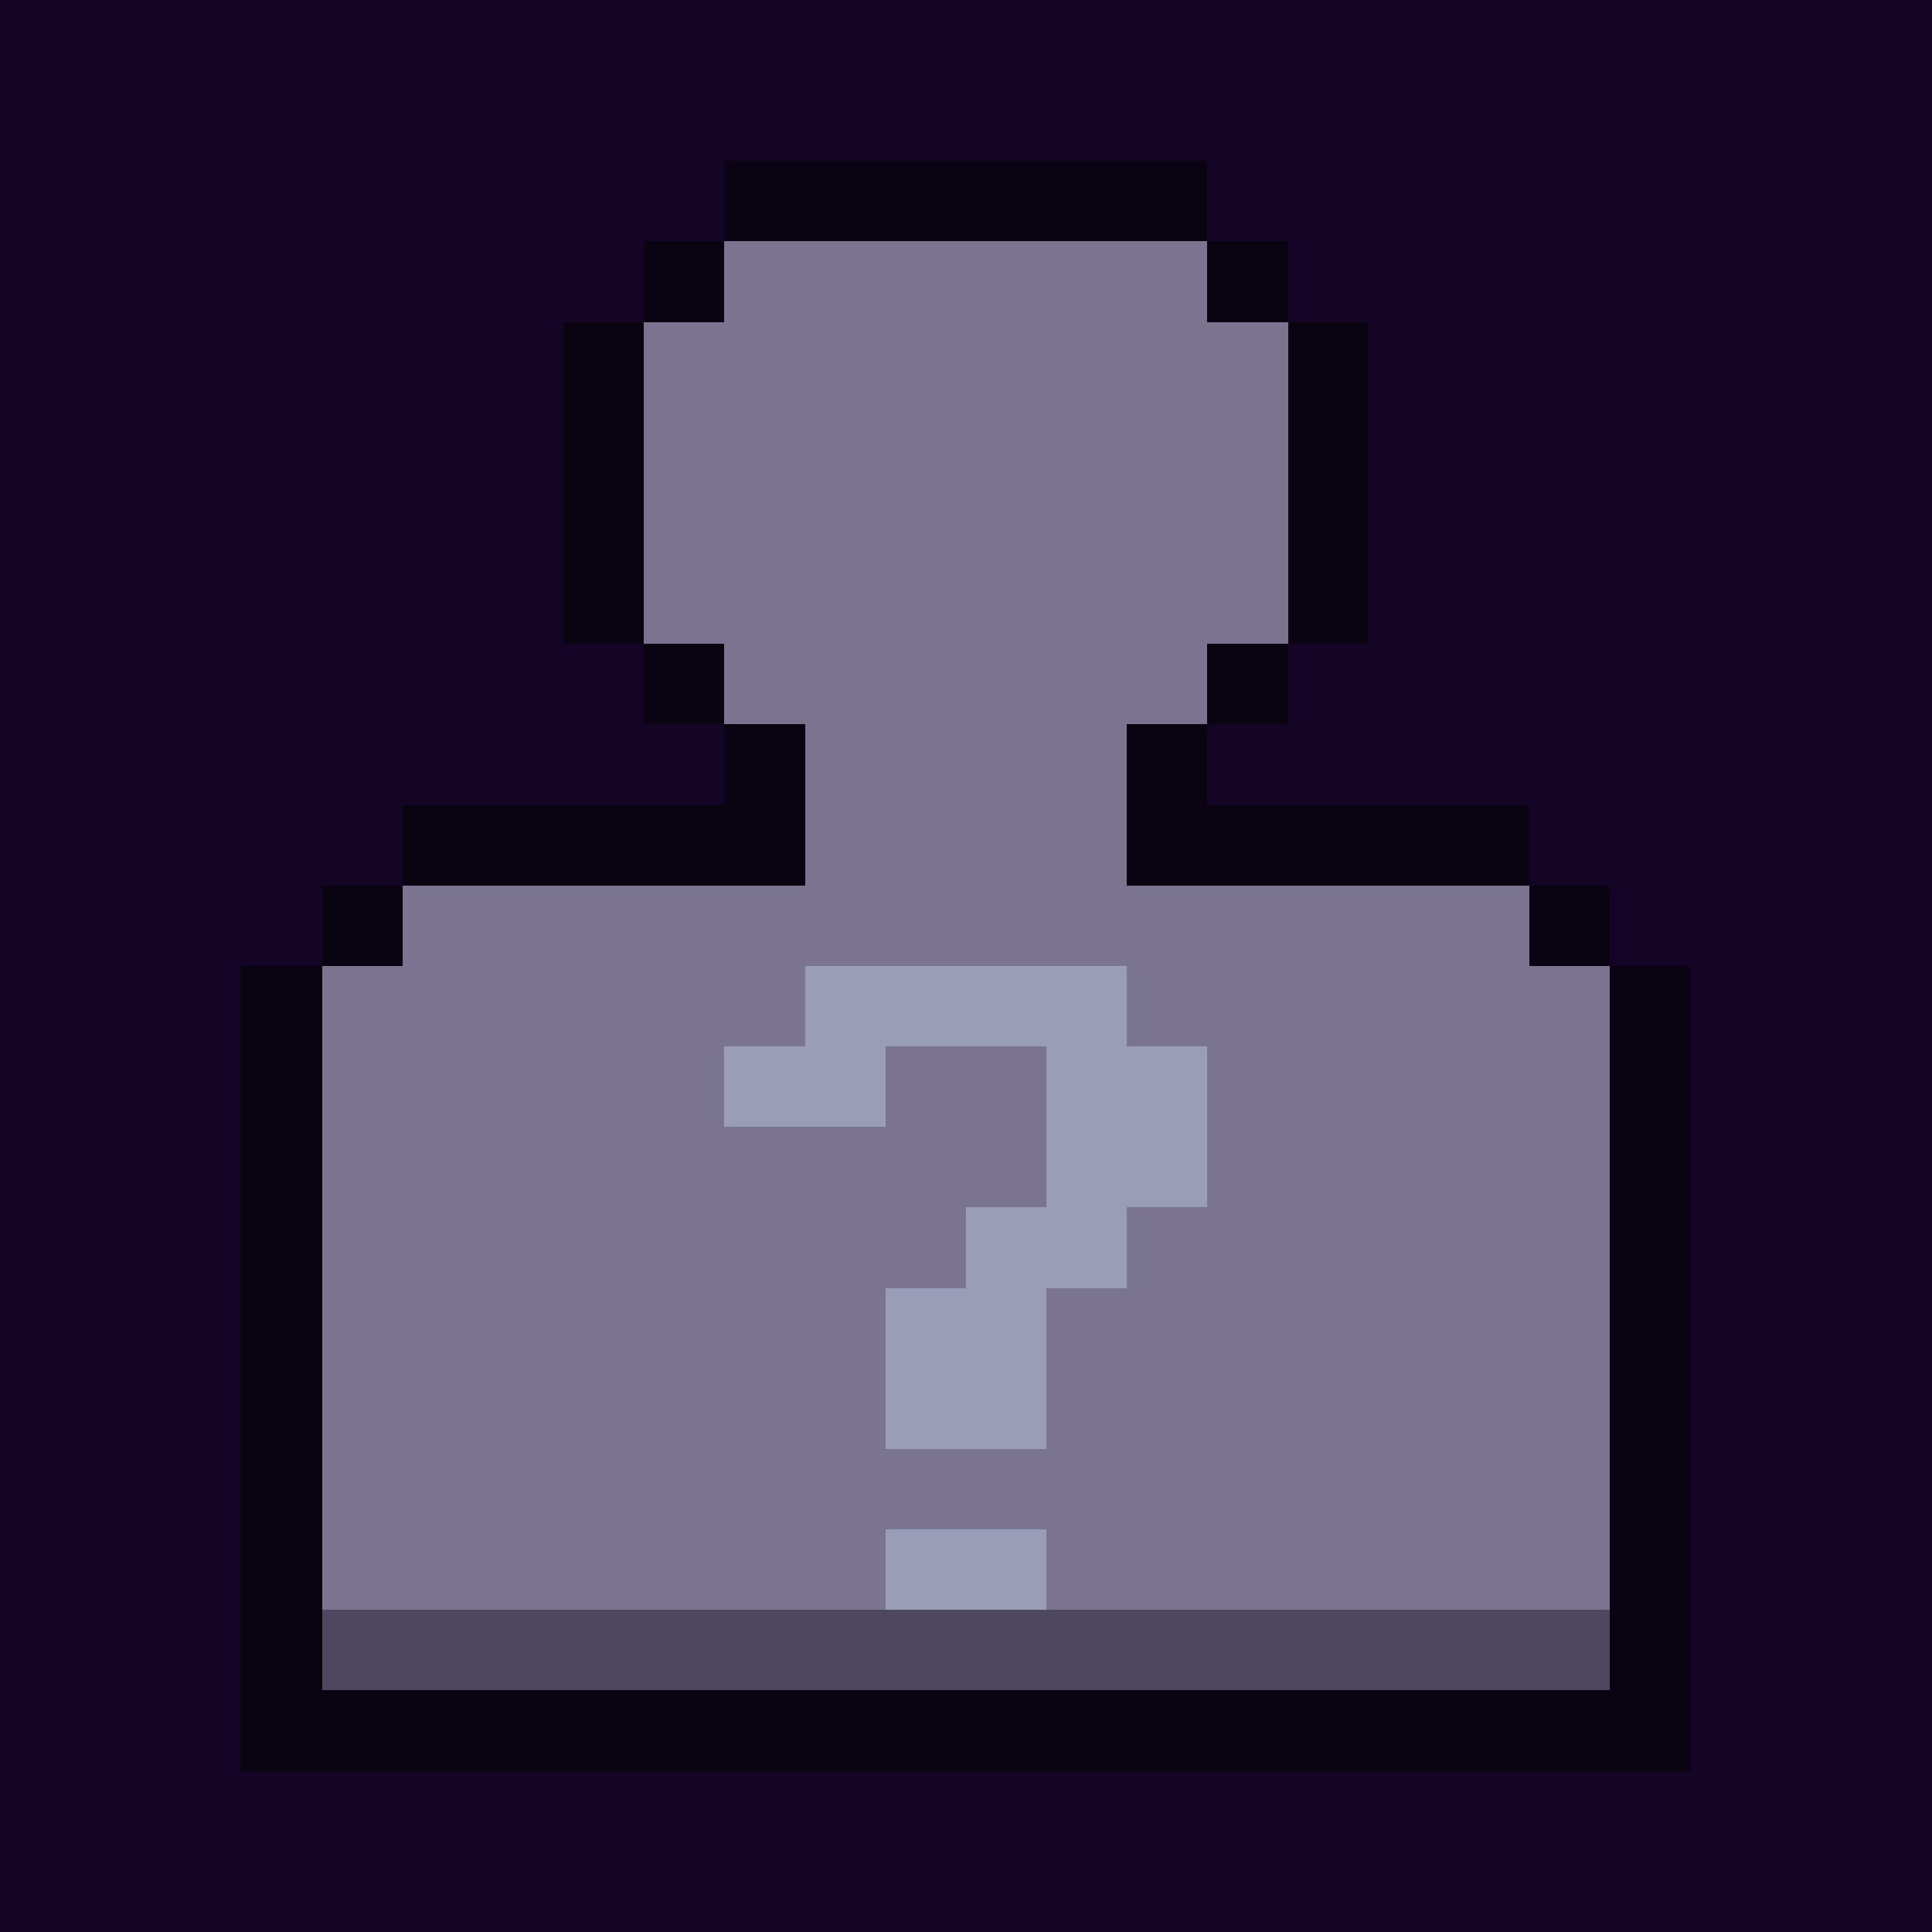
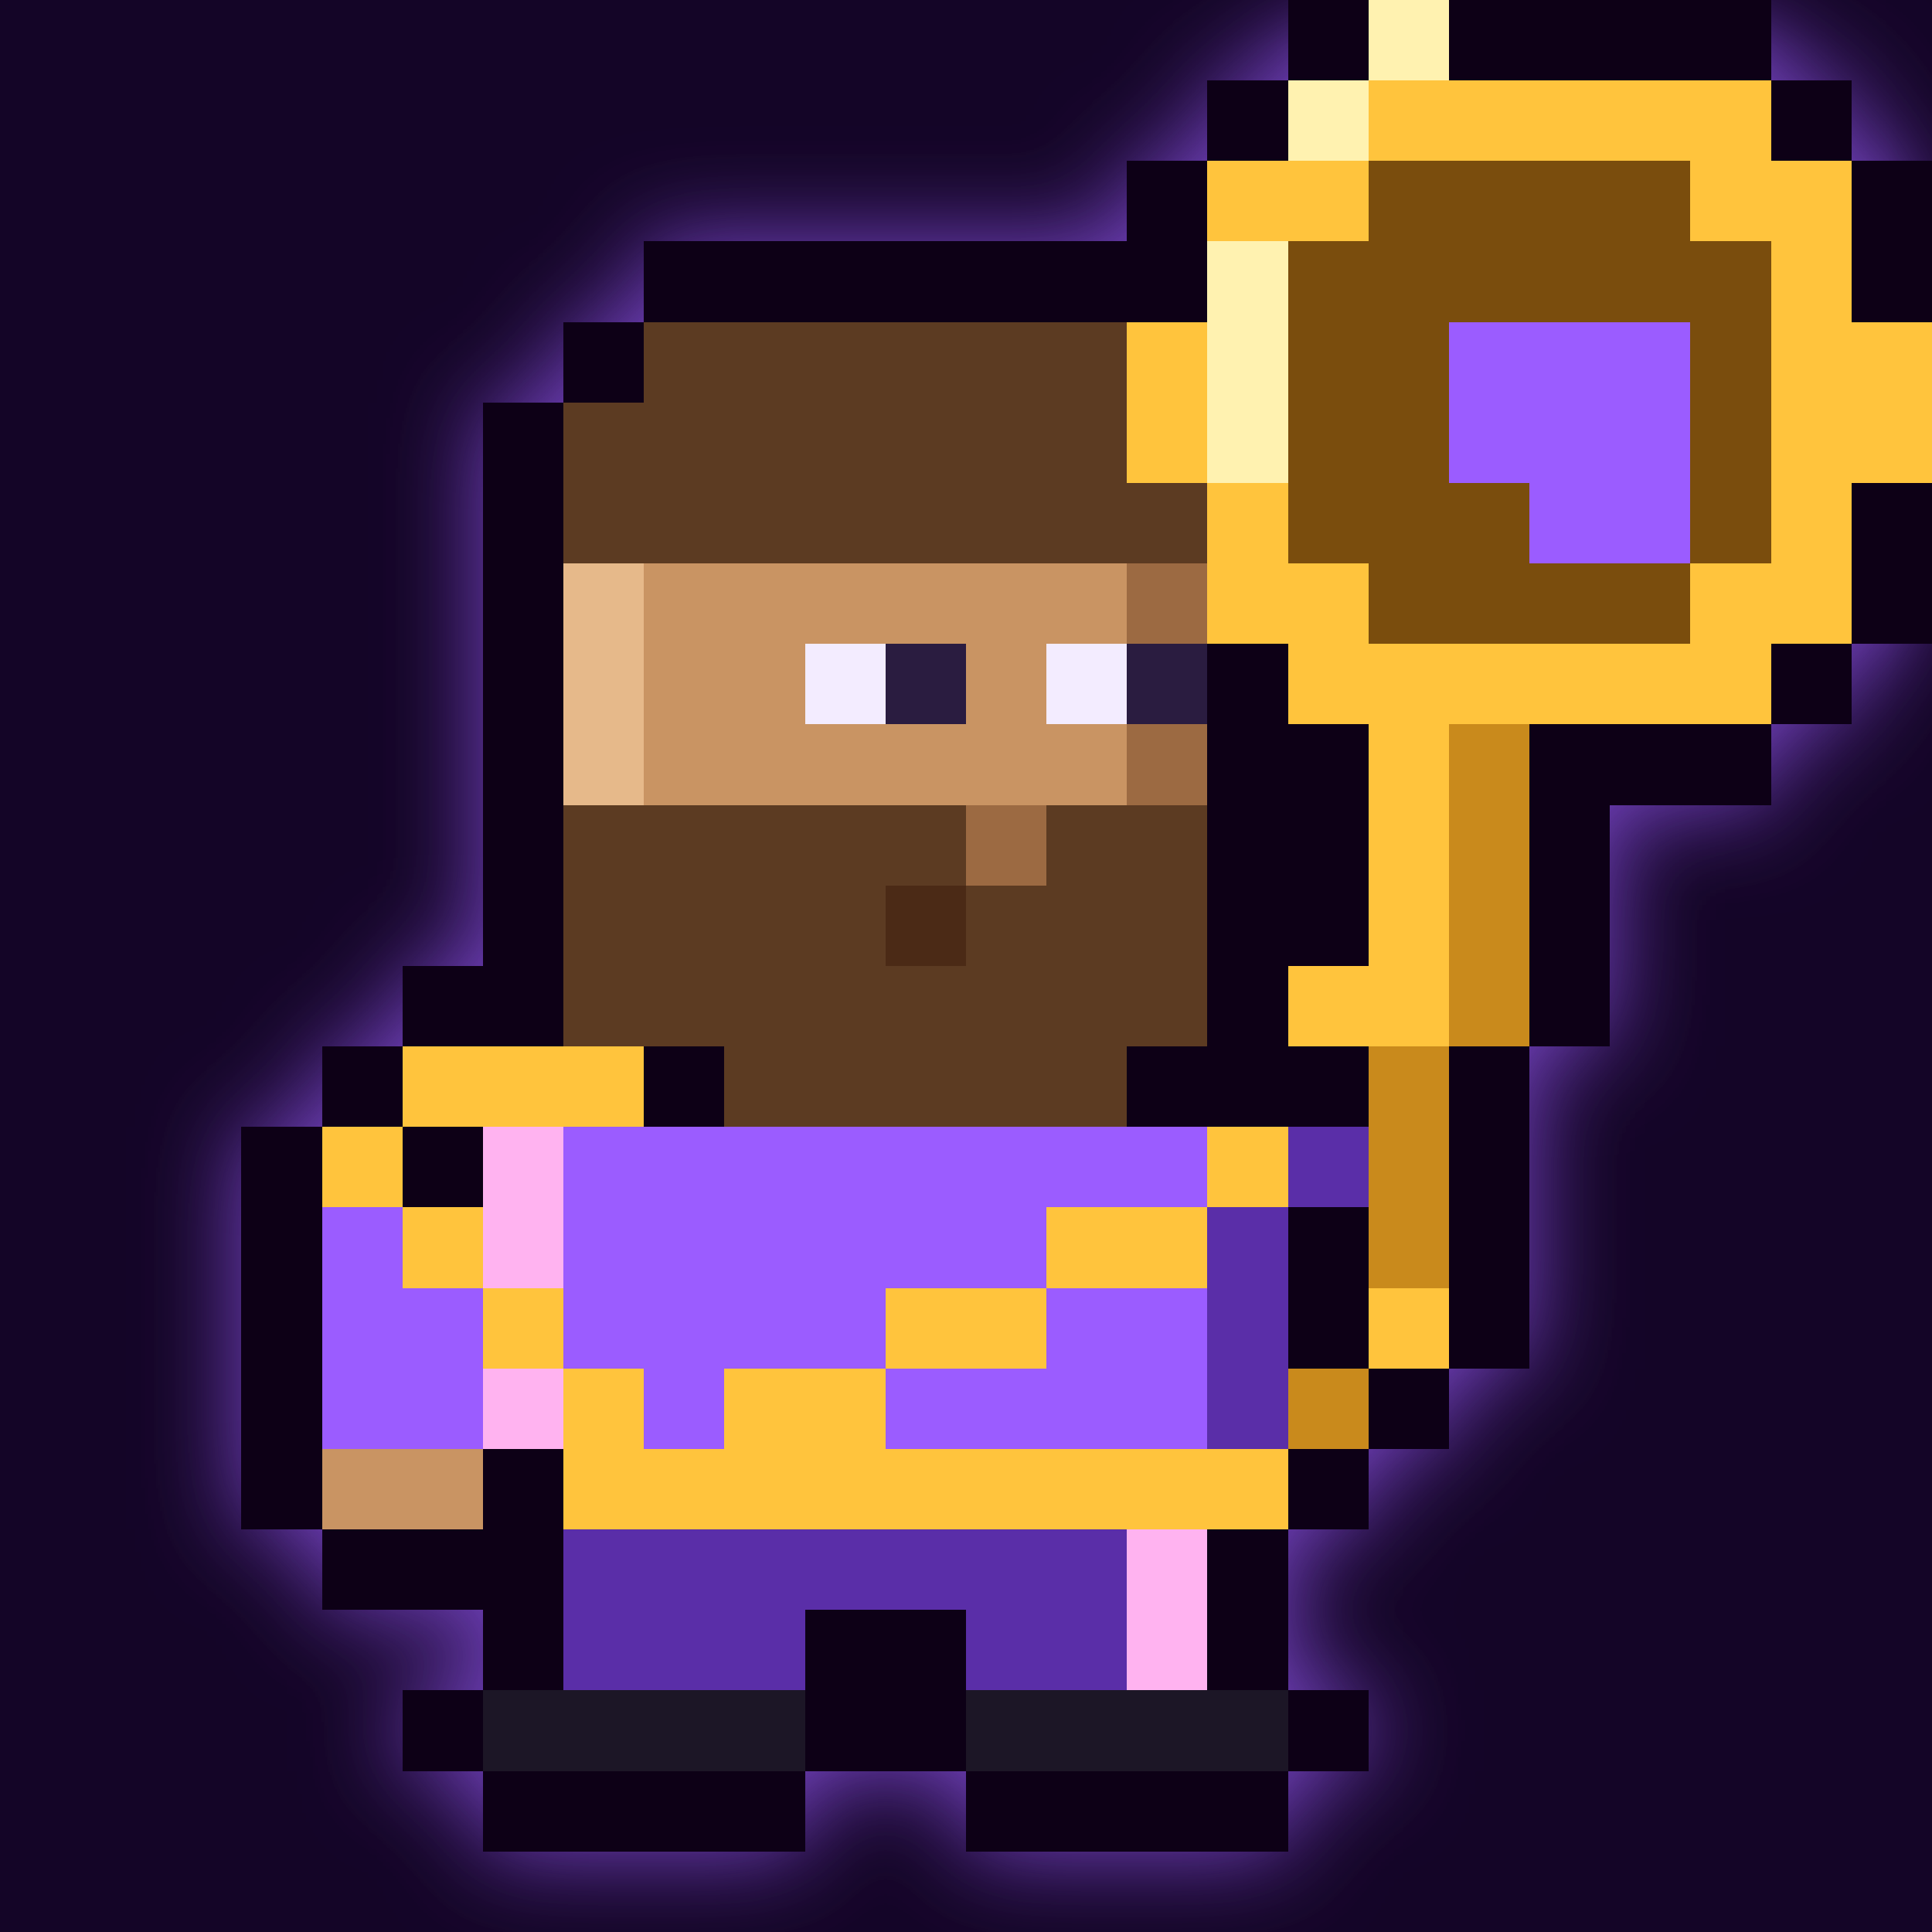
<svg xmlns="http://www.w3.org/2000/svg" width="96" height="96" viewBox="0 0 24 24" shape-rendering="crispEdges">
+   <filter id="glow-hero_sousaphone" x="-20%" y="-20%" width="140%" height="140%">
+     <feDropShadow dx="0" dy="0" stdDeviation="0.6" flood-color="#9b5cff" flood-opacity="0.75" />
+   </filter>
  <rect width="24" height="24" fill="#140527" />
-   <path fill="#0a0412" d="M9 2h6v1h-6zM8 3h1v1h-1zM15 3h1v1h-1zM7 4h1v1h-1zM16 4h1v1h-1zM7 5h1v1h-1zM16 5h1v1h-1zM7 6h1v1h-1zM16 6h1v1h-1zM7 7h1v1h-1zM16 7h1v1h-1zM8 8h1v1h-1zM15 8h1v1h-1zM9 9h1v1h-1zM14 9h1v1h-1zM5 10h5v1h-5zM14 10h5v1h-5zM4 11h1v1h-1zM19 11h1v1h-1zM3 12h1v1h-1zM20 12h1v1h-1zM3 13h1v1h-1zM20 13h1v1h-1zM3 14h1v1h-1zM20 14h1v1h-1zM3 15h1v1h-1zM20 15h1v1h-1zM3 16h1v1h-1zM20 16h1v1h-1zM3 17h1v1h-1zM20 17h1v1h-1zM3 18h1v1h-1zM20 18h1v1h-1zM3 19h1v1h-1zM20 19h1v1h-1zM3 20h1v1h-1zM20 20h1v1h-1zM3 21h18v1h-18z" />
-   <path fill="#7a7490" d="M9 3h6v1h-6zM8 4h8v1h-8zM8 5h8v1h-8zM8 6h8v1h-8zM8 7h8v1h-8zM9 8h6v1h-6zM10 9h4v1h-4zM10 10h4v1h-4zM5 11h14v1h-14zM4 12h6v1h-6zM14 12h6v1h-6zM4 13h5v1h-5zM11 13h2v1h-2zM15 13h5v1h-5zM4 14h9v1h-9zM15 14h5v1h-5zM4 15h8v1h-8zM14 15h6v1h-6zM4 16h7v1h-7zM13 16h7v1h-7zM4 17h7v1h-7zM13 17h7v1h-7zM4 18h16v1h-16zM4 19h7v1h-7zM13 19h7v1h-7z" />
-   <path fill="#9a9db8" d="M10 12h4v1h-4zM9 13h2v1h-2zM13 13h2v1h-2zM13 14h2v1h-2zM12 15h2v1h-2zM11 16h2v1h-2zM11 17h2v1h-2zM11 19h2v1h-2z" />
-   <path fill="#4d4860" d="M4 20h16v1h-16z" />
+   <g filter="url(#glow-hero_sousaphone)">
+     <path fill="#0a0412" d="M16 0h1v1h-1zM18 0h4v1h-4zM15 1h1v1h-1zM22 1h1v1h-1zM14 2h1v1h-1zM23 2h1v1h-1zM8 3h7v1h-7zM23 3h1v1h-1zM7 4h1v1h-1zM6 5h1v1h-1zM6 6h1v1h-1zM23 6h1v1h-1zM6 7h1v1h-1zM23 7h1v1h-1zM6 8h1v1h-1zM15 8h1v1h-1zM22 8h1v1h-1zM6 9h1v1h-1zM15 9h2v1h-2zM19 9h3v1h-3zM6 10h1v1h-1zM15 10h2v1h-2zM19 10h1v1h-1zM6 11h1v1h-1zM15 11h2v1h-2zM19 11h1v1h-1zM5 12h2v1h-2zM15 12h1v1h-1zM19 12h1v1h-1zM4 13h1v1h-1zM8 13h1v1h-1zM14 13h3v1h-3zM18 13h1v1h-1zM3 14h1v1h-1zM5 14h1v1h-1zM18 14h1v1h-1zM3 15h1v1h-1zM16 15h1v1h-1zM18 15h1v1h-1zM3 16h1v1h-1zM16 16h1v1h-1zM18 16h1v1h-1zM3 17h1v1h-1zM17 17h1v1h-1zM3 18h1v1h-1zM6 18h1v1h-1zM16 18h1v1h-1zM4 19h3v1h-3zM15 19h1v1h-1zM6 20h1v1h-1zM10 20h2v1h-2zM15 20h1v1h-1zM5 21h1v1h-1zM10 21h2v1h-2zM16 21h1v1h-1zM6 22h4v1h-4zM12 22h4v1h-4z" />
+     <path fill="#fff2b0" d="M17 0h1v1h-1zM16 1h1v1h-1zM15 3h1v1h-1zM15 4h1v1h-1zM15 5h1v1h-1z" />
+     <path fill="#ffc43d" d="M17 1h5v1h-5zM15 2h2v1h-2zM21 2h2v1h-2zM22 3h1v1h-1zM14 4h1v1h-1zM22 4h2v1h-2zM14 5h1v1h-1zM22 5h2v1h-2zM15 6h1v1h-1zM22 6h1v1h-1zM15 7h2v1h-2zM21 7h2v1h-2zM16 8h6v1h-6zM17 9h1v1h-1zM17 10h1v1h-1zM17 11h1v1h-1zM16 12h2v1h-2zM5 13h3v1h-3zM4 14h1v1h-1zM15 14h1v1h-1zM5 15h1v1h-1zM13 15h2v1h-2zM6 16h1v1h-1zM11 16h2v1h-2zM17 16h1v1h-1zM7 17h1v1h-1zM9 17h2v1h-2zM7 18h9v1h-9z" />
+     <path fill="#7a4e0e" d="M17 2h4v1h-4zM16 3h6v1h-6zM16 4h2v1h-2zM21 4h1v1h-1zM16 5h2v1h-2zM21 5h1v1h-1zM16 6h3v1h-3zM21 6h1v1h-1zM17 7h4v1h-4z" />
+     <path fill="#5c3a22" d="M8 4h6v1h-6zM7 5h7v1h-7zM7 6h8v1h-8zM7 10h5v1h-5zM13 10h2v1h-2zM7 11h4v1h-4zM12 11h3v1h-3zM7 12h8v1h-8zM9 13h5v1h-5z" />
+     <path fill="#9b5cff" d="M18 4h3v1h-3zM18 5h3v1h-3zM19 6h2v1h-2zM7 14h8v1h-8zM4 15h1v1h-1zM7 15h6v1h-6zM4 16h2v1h-2zM7 16h4v1h-4zM13 16h2v1h-2zM4 17h2v1h-2zM8 17h1v1h-1zM11 17h4v1h-4z" />
+     <path fill="#e6b98a" d="M7 7h1v1h-1zM7 8h1v1h-1zM7 9h1v1h-1z" />
+     <path fill="#c99464" d="M8 7h6v1h-6zM8 8h2v1h-2zM12 8h1v1h-1zM8 9h6v1h-6zM4 18h2v1h-2z" />
+     <path fill="#9c6b42" d="M14 7h1v1h-1zM14 9h1v1h-1zM12 10h1v1h-1z" />
+     <path fill="#f3ecff" d="M10 8h1v1h-1zM13 8h1v1h-1z" />
+     <path fill="#2b1a40" d="M11 8h1v1h-1zM14 8h1v1h-1z" />
+     <path fill="#c98a1a" d="M18 9h1v1h-1zM18 10h1v1h-1zM18 11h1v1h-1zM18 12h1v1h-1zM17 13h1v1h-1zM17 14h1v1h-1zM17 15h1v1h-1zM16 17h1v1h-1z" />
+     <path fill="#4c2c18" d="M11 11h1v1h-1z" />
+     <path fill="#ffb3f0" d="M6 14h1v1h-1zM6 15h1v1h-1zM6 17h1v1h-1zM14 19h1v1h-1zM14 20h1v1h-1z" />
+     <path fill="#5a2fa8" d="M16 14h1v1h-1zM15 15h1v1h-1zM15 16h1v1h-1zM15 17h1v1h-1zM7 19h7v1h-7zM7 20h3v1h-3zM12 20h2v1h-2z" />
+     <path fill="#1d1426" d="M6 21h4v1h-4zM12 21h4v1h-4z" />
+   </g>
</svg>
